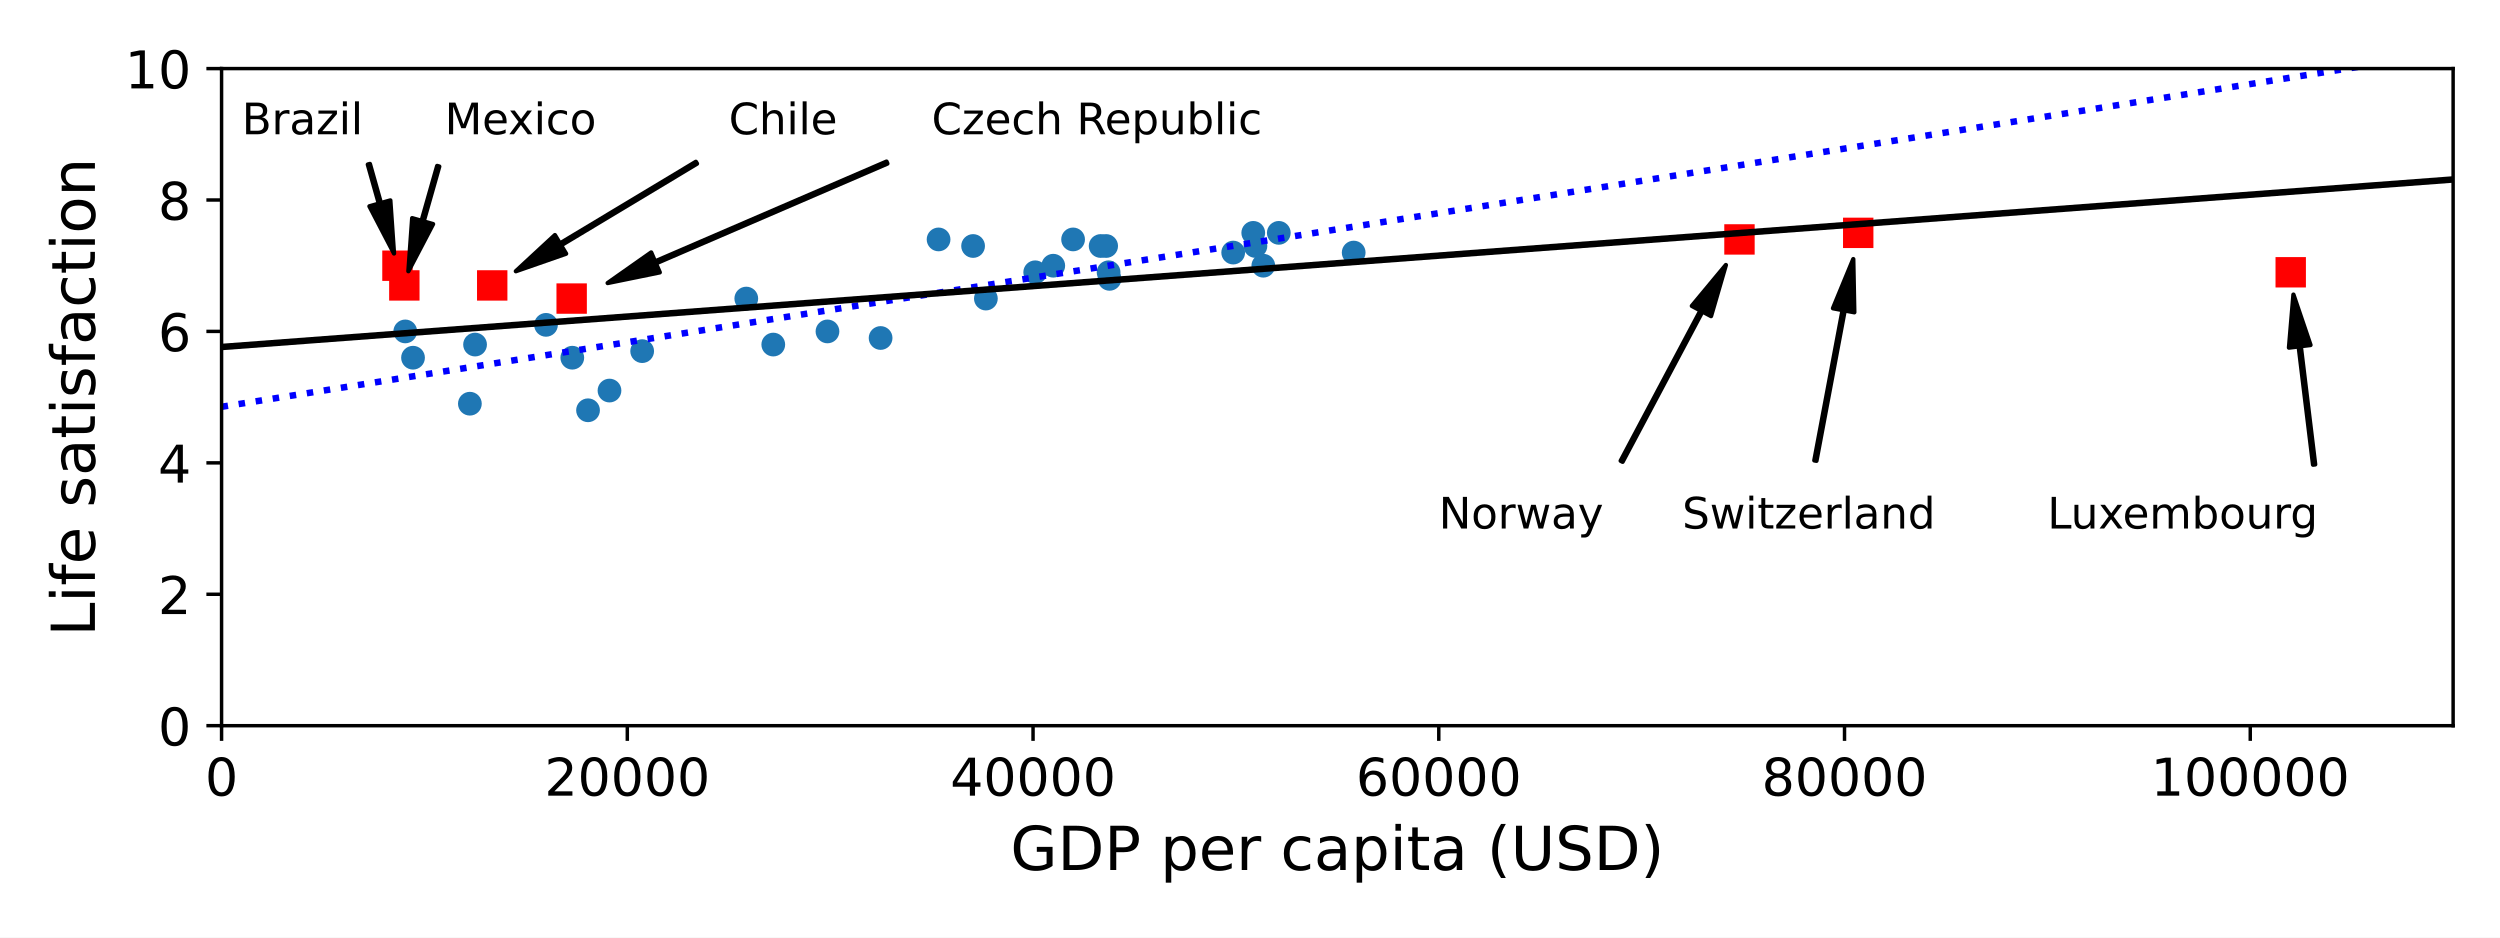
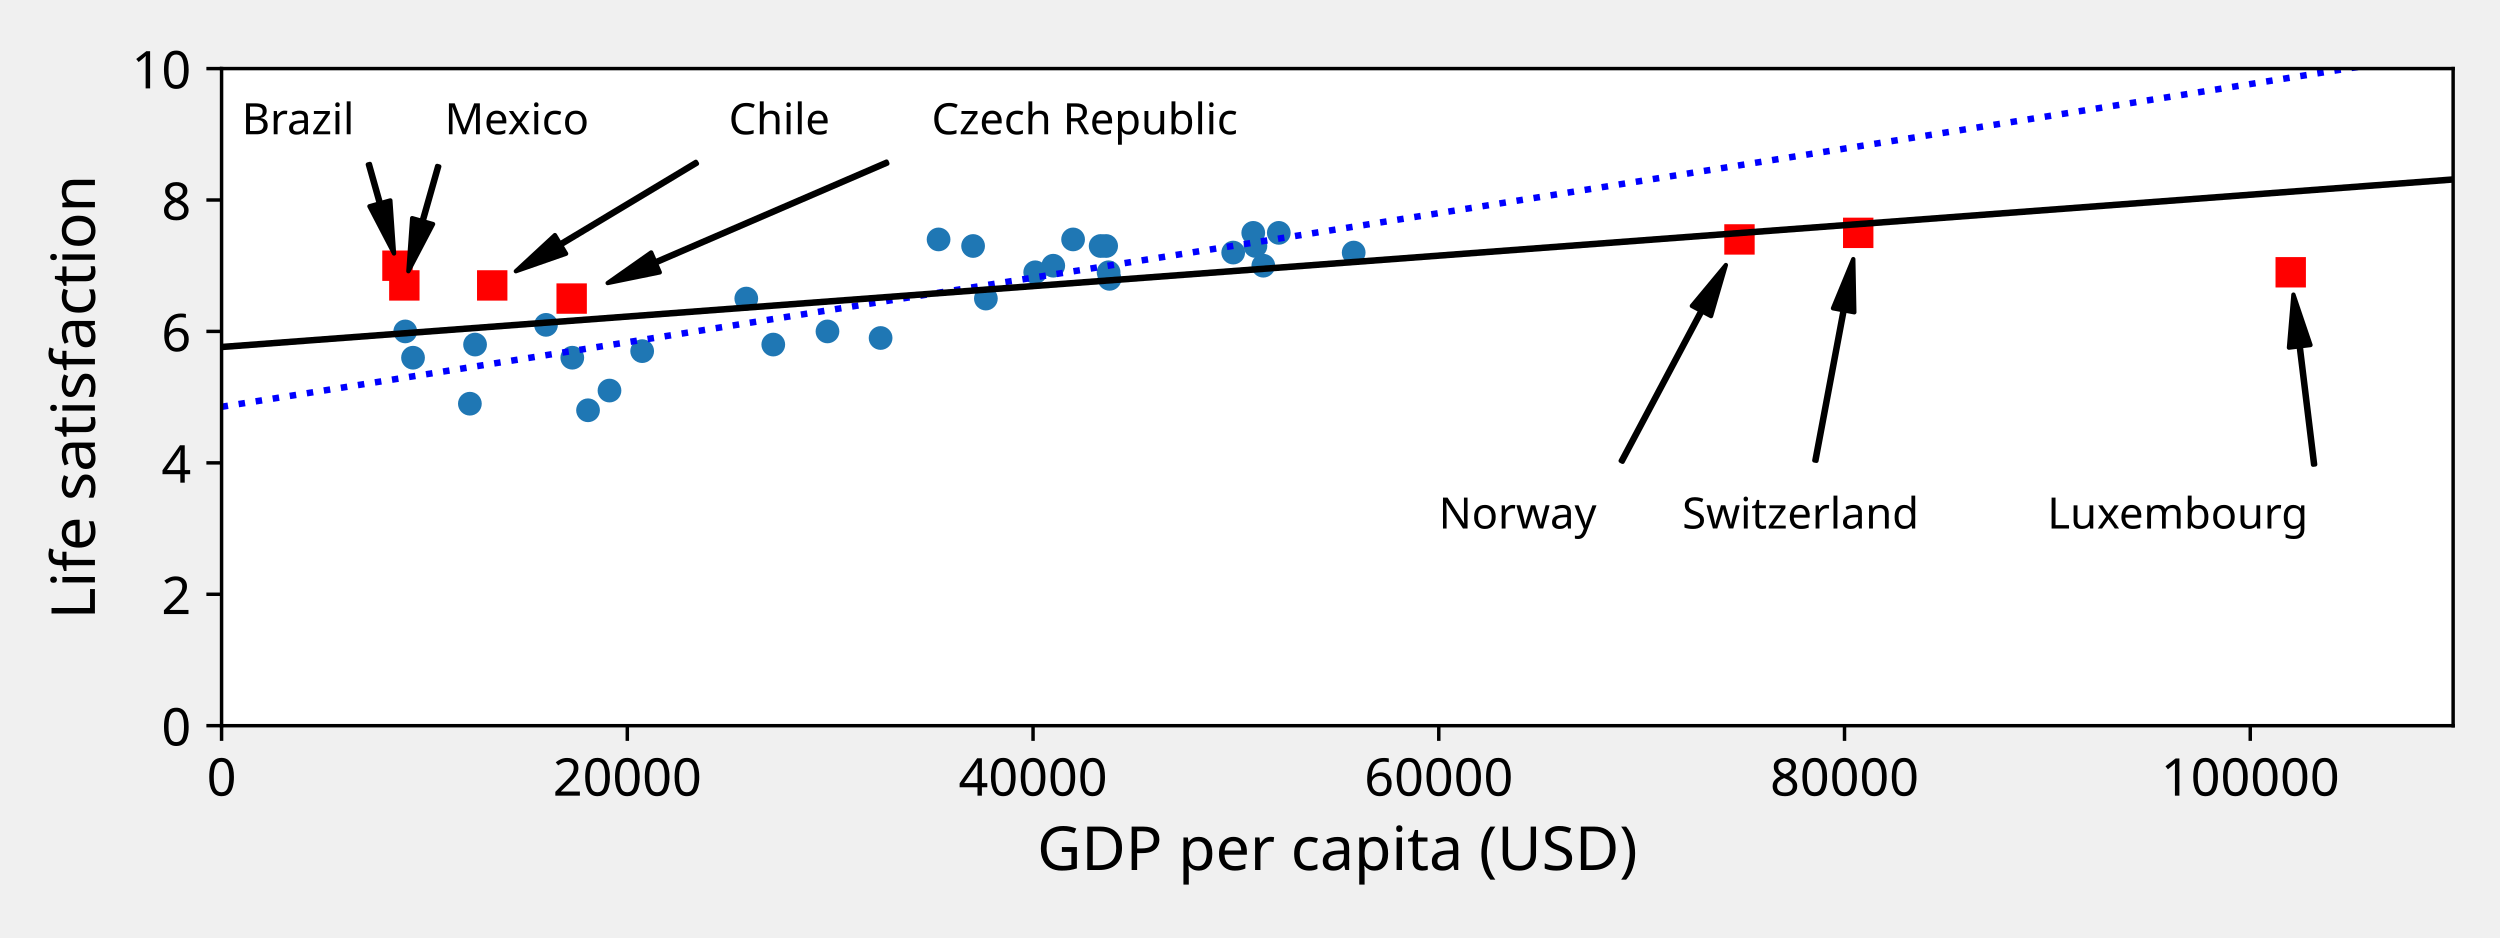
- <svg xmlns="http://www.w3.org/2000/svg" xmlns:xlink="http://www.w3.org/1999/xlink" height="216pt" version="1.1" viewBox="0 0 576 216" width="576pt">
+ <svg xmlns="http://www.w3.org/2000/svg" xmlns:xlink="http://www.w3.org/1999/xlink" width="576pt" height="216pt" viewBox="0 0 576 216" version="1.1">
  <defs>
-     <style type="text/css">
- *{stroke-linecap:butt;stroke-linejoin:round;}
-   </style>
+     <style type="text/css">*{stroke-linejoin: round; stroke-linecap: butt}</style>
  </defs>
  <g id="figure_1">
    <g id="patch_1">
-       <path d="M 0 216  L 576 216  L 576 0  L 0 0  z " style="fill:#ffffff;" />
+       <path d="M 0 216  L 576 216  L 576 0  L 0 0  L 0 216  z " style="fill: none" />
    </g>
    <g id="axes_1">
      <g id="patch_2">
-         <path d="M 51.05 167.2  L 565.2 167.2  L 565.2 15.8  L 51.05 15.8  z " style="fill:#ffffff;" />
+         <path d="M 51.05 167.2  L 565.2 167.2  L 565.2 15.8  L 51.05 15.8  z " style="fill: #ffffff" />
      </g>
      <g id="PathCollection_1">
        <defs>
-           <path d="M 0 2.236  C 0.593 2.236 1.162 2 1.581 1.581  C 2 1.162 2.236 0.593 2.236 0  C 2.236 -0.593 2 -1.162 1.581 -1.581  C 1.162 -2 0.593 -2.236 0 -2.236  C -0.593 -2.236 -1.162 -2 -1.581 -1.581  C -2 -1.162 -2.236 -0.593 -2.236 0  C -2.236 0.593 -2 1.162 -1.581 1.581  C -1.162 2 -0.593 2.236 0 2.236  z " id="mbd387d06a8" style="stroke:#1f77b4;" />
+           <path id="m532e49cb17" d="M 0 2.236  C 0.593 2.236 1.162 2 1.581 1.581  C 2 1.162 2.236 0.593 2.236 0  C 2.236 -0.593 2 -1.162 1.581 -1.581  C 1.162 -2 0.593 -2.236 0 -2.236  C -0.593 -2.236 -1.162 -2 -1.581 -1.581  C -2 -1.162 -2.236 -0.593 -2.236 0  C -2.236 0.593 -2 1.162 -1.581 1.581  C -1.162 2 -0.593 2.236 0 2.236  z " style="stroke: #1f77b4" />
        </defs>
-         <g clip-path="url(#pc7eea114a9)">
-           <use style="fill:#1f77b4;stroke:#1f77b4;" x="93.373" xlink:href="#mbd387d06a8" y="76.36" />
-           <use style="fill:#1f77b4;stroke:#1f77b4;" x="95.161" xlink:href="#mbd387d06a8" y="82.416" />
-           <use style="fill:#1f77b4;stroke:#1f77b4;" x="108.26" xlink:href="#mbd387d06a8" y="93.014" />
-           <use style="fill:#1f77b4;stroke:#1f77b4;" x="109.454" xlink:href="#mbd387d06a8" y="79.388" />
-           <use style="fill:#1f77b4;stroke:#1f77b4;" x="125.797" xlink:href="#mbd387d06a8" y="74.846" />
-           <use style="fill:#1f77b4;stroke:#1f77b4;" x="131.856" xlink:href="#mbd387d06a8" y="82.416" />
-           <use style="fill:#1f77b4;stroke:#1f77b4;" x="135.484" xlink:href="#mbd387d06a8" y="94.528" />
-           <use style="fill:#1f77b4;stroke:#1f77b4;" x="140.426" xlink:href="#mbd387d06a8" y="89.986" />
-           <use style="fill:#1f77b4;stroke:#1f77b4;" x="147.956" xlink:href="#mbd387d06a8" y="80.902" />
-           <use style="fill:#1f77b4;stroke:#1f77b4;" x="171.944" xlink:href="#mbd387d06a8" y="68.79" />
-           <use style="fill:#1f77b4;stroke:#1f77b4;" x="178.163" xlink:href="#mbd387d06a8" y="79.388" />
-           <use style="fill:#1f77b4;stroke:#1f77b4;" x="190.649" xlink:href="#mbd387d06a8" y="76.36" />
-           <use style="fill:#1f77b4;stroke:#1f77b4;" x="202.89" xlink:href="#mbd387d06a8" y="77.874" />
-           <use style="fill:#1f77b4;stroke:#1f77b4;" x="216.248" xlink:href="#mbd387d06a8" y="55.164" />
-           <use style="fill:#1f77b4;stroke:#1f77b4;" x="224.201" xlink:href="#mbd387d06a8" y="56.678" />
-           <use style="fill:#1f77b4;stroke:#1f77b4;" x="227.146" xlink:href="#mbd387d06a8" y="68.79" />
-           <use style="fill:#1f77b4;stroke:#1f77b4;" x="238.512" xlink:href="#mbd387d06a8" y="62.734" />
-           <use style="fill:#1f77b4;stroke:#1f77b4;" x="242.671" xlink:href="#mbd387d06a8" y="61.22" />
-           <use style="fill:#1f77b4;stroke:#1f77b4;" x="247.24" xlink:href="#mbd387d06a8" y="55.164" />
-           <use style="fill:#1f77b4;stroke:#1f77b4;" x="253.588" xlink:href="#mbd387d06a8" y="56.678" />
-           <use style="fill:#1f77b4;stroke:#1f77b4;" x="254.855" xlink:href="#mbd387d06a8" y="56.678" />
-           <use style="fill:#1f77b4;stroke:#1f77b4;" x="255.42" xlink:href="#mbd387d06a8" y="62.734" />
-           <use style="fill:#1f77b4;stroke:#1f77b4;" x="255.638" xlink:href="#mbd387d06a8" y="64.248" />
-           <use style="fill:#1f77b4;stroke:#1f77b4;" x="284.129" xlink:href="#mbd387d06a8" y="58.192" />
-           <use style="fill:#1f77b4;stroke:#1f77b4;" x="288.749" xlink:href="#mbd387d06a8" y="53.65" />
-           <use style="fill:#1f77b4;stroke:#1f77b4;" x="289.25" xlink:href="#mbd387d06a8" y="56.678" />
-           <use style="fill:#1f77b4;stroke:#1f77b4;" x="291.068" xlink:href="#mbd387d06a8" y="61.22" />
-           <use style="fill:#1f77b4;stroke:#1f77b4;" x="294.636" xlink:href="#mbd387d06a8" y="53.65" />
-           <use style="fill:#1f77b4;stroke:#1f77b4;" x="311.889" xlink:href="#mbd387d06a8" y="58.192" />
+         <g clip-path="url(#pfd36d6fbb0)">
+           <use xlink:href="#m532e49cb17" x="93.373" y="76.36" style="fill: #1f77b4; stroke: #1f77b4" />
+           <use xlink:href="#m532e49cb17" x="95.161" y="82.416" style="fill: #1f77b4; stroke: #1f77b4" />
+           <use xlink:href="#m532e49cb17" x="108.26" y="93.014" style="fill: #1f77b4; stroke: #1f77b4" />
+           <use xlink:href="#m532e49cb17" x="109.454" y="79.388" style="fill: #1f77b4; stroke: #1f77b4" />
+           <use xlink:href="#m532e49cb17" x="125.797" y="74.846" style="fill: #1f77b4; stroke: #1f77b4" />
+           <use xlink:href="#m532e49cb17" x="131.856" y="82.416" style="fill: #1f77b4; stroke: #1f77b4" />
+           <use xlink:href="#m532e49cb17" x="135.484" y="94.528" style="fill: #1f77b4; stroke: #1f77b4" />
+           <use xlink:href="#m532e49cb17" x="140.426" y="89.986" style="fill: #1f77b4; stroke: #1f77b4" />
+           <use xlink:href="#m532e49cb17" x="147.956" y="80.902" style="fill: #1f77b4; stroke: #1f77b4" />
+           <use xlink:href="#m532e49cb17" x="171.944" y="68.79" style="fill: #1f77b4; stroke: #1f77b4" />
+           <use xlink:href="#m532e49cb17" x="178.163" y="79.388" style="fill: #1f77b4; stroke: #1f77b4" />
+           <use xlink:href="#m532e49cb17" x="190.649" y="76.36" style="fill: #1f77b4; stroke: #1f77b4" />
+           <use xlink:href="#m532e49cb17" x="202.89" y="77.874" style="fill: #1f77b4; stroke: #1f77b4" />
+           <use xlink:href="#m532e49cb17" x="216.248" y="55.164" style="fill: #1f77b4; stroke: #1f77b4" />
+           <use xlink:href="#m532e49cb17" x="224.201" y="56.678" style="fill: #1f77b4; stroke: #1f77b4" />
+           <use xlink:href="#m532e49cb17" x="227.146" y="68.79" style="fill: #1f77b4; stroke: #1f77b4" />
+           <use xlink:href="#m532e49cb17" x="238.512" y="62.734" style="fill: #1f77b4; stroke: #1f77b4" />
+           <use xlink:href="#m532e49cb17" x="242.671" y="61.22" style="fill: #1f77b4; stroke: #1f77b4" />
+           <use xlink:href="#m532e49cb17" x="247.24" y="55.164" style="fill: #1f77b4; stroke: #1f77b4" />
+           <use xlink:href="#m532e49cb17" x="253.588" y="56.678" style="fill: #1f77b4; stroke: #1f77b4" />
+           <use xlink:href="#m532e49cb17" x="254.855" y="56.678" style="fill: #1f77b4; stroke: #1f77b4" />
+           <use xlink:href="#m532e49cb17" x="255.42" y="62.734" style="fill: #1f77b4; stroke: #1f77b4" />
+           <use xlink:href="#m532e49cb17" x="255.638" y="64.248" style="fill: #1f77b4; stroke: #1f77b4" />
+           <use xlink:href="#m532e49cb17" x="284.129" y="58.192" style="fill: #1f77b4; stroke: #1f77b4" />
+           <use xlink:href="#m532e49cb17" x="288.749" y="53.65" style="fill: #1f77b4; stroke: #1f77b4" />
+           <use xlink:href="#m532e49cb17" x="289.25" y="56.678" style="fill: #1f77b4; stroke: #1f77b4" />
+           <use xlink:href="#m532e49cb17" x="291.068" y="61.22" style="fill: #1f77b4; stroke: #1f77b4" />
+           <use xlink:href="#m532e49cb17" x="294.636" y="53.65" style="fill: #1f77b4; stroke: #1f77b4" />
+           <use xlink:href="#m532e49cb17" x="311.889" y="58.192" style="fill: #1f77b4; stroke: #1f77b4" />
        </g>
      </g>
      <g id="matplotlib.axis_1">
        <g id="xtick_1">
          <g id="line2d_1">
            <defs>
-               <path d="M 0 0  L 0 3.5  " id="m017d81995f" style="stroke:#000000;stroke-width:0.8;" />
+               <path id="mf20a774e8c" d="M 0 0  L 0 3.5  " style="stroke: #000000; stroke-width: 0.8" />
            </defs>
            <g>
-               <use style="stroke:#000000;stroke-width:0.8;" x="51.05" xlink:href="#m017d81995f" y="167.2" />
+               <use xlink:href="#mf20a774e8c" x="51.05" y="167.2" style="stroke: #000000; stroke-width: 0.8" />
            </g>
          </g>
          <g id="text_1">
-             <text style="font-family:DejaVu Sans;font-size:12px;font-style:normal;font-weight:normal;text-anchor:middle;" transform="rotate(-0, 51.05, 183.3181)" x="51.05" y="183.318">0</text>
+             <text style="font: 12px 'sans-serif'; text-anchor: middle" x="51.05" y="183.318" transform="rotate(-0, 51.05, 183.3181)">0</text>
          </g>
        </g>
        <g id="xtick_2">
          <g id="line2d_2">
            <g>
-               <use style="stroke:#000000;stroke-width:0.8;" x="144.532" xlink:href="#m017d81995f" y="167.2" />
+               <use xlink:href="#mf20a774e8c" x="144.532" y="167.2" style="stroke: #000000; stroke-width: 0.8" />
            </g>
          </g>
          <g id="text_2">
-             <text style="font-family:DejaVu Sans;font-size:12px;font-style:normal;font-weight:normal;text-anchor:middle;" transform="rotate(-0, 144.5318, 183.3181)" x="144.532" y="183.318">20000</text>
+             <text style="font: 12px 'sans-serif'; text-anchor: middle" x="144.532" y="183.318" transform="rotate(-0, 144.5318, 183.3181)">20000</text>
          </g>
        </g>
        <g id="xtick_3">
          <g id="line2d_3">
            <g>
-               <use style="stroke:#000000;stroke-width:0.8;" x="238.014" xlink:href="#m017d81995f" y="167.2" />
+               <use xlink:href="#mf20a774e8c" x="238.014" y="167.2" style="stroke: #000000; stroke-width: 0.8" />
            </g>
          </g>
          <g id="text_3">
-             <text style="font-family:DejaVu Sans;font-size:12px;font-style:normal;font-weight:normal;text-anchor:middle;" transform="rotate(-0, 238.0136, 183.3181)" x="238.014" y="183.318">40000</text>
+             <text style="font: 12px 'sans-serif'; text-anchor: middle" x="238.014" y="183.318" transform="rotate(-0, 238.0136, 183.3181)">40000</text>
          </g>
        </g>
        <g id="xtick_4">
          <g id="line2d_4">
            <g>
-               <use style="stroke:#000000;stroke-width:0.8;" x="331.495" xlink:href="#m017d81995f" y="167.2" />
+               <use xlink:href="#mf20a774e8c" x="331.495" y="167.2" style="stroke: #000000; stroke-width: 0.8" />
            </g>
          </g>
          <g id="text_4">
-             <text style="font-family:DejaVu Sans;font-size:12px;font-style:normal;font-weight:normal;text-anchor:middle;" transform="rotate(-0, 331.4955, 183.3181)" x="331.495" y="183.318">60000</text>
+             <text style="font: 12px 'sans-serif'; text-anchor: middle" x="331.495" y="183.318" transform="rotate(-0, 331.4955, 183.3181)">60000</text>
          </g>
        </g>
        <g id="xtick_5">
          <g id="line2d_5">
            <g>
-               <use style="stroke:#000000;stroke-width:0.8;" x="424.977" xlink:href="#m017d81995f" y="167.2" />
+               <use xlink:href="#mf20a774e8c" x="424.977" y="167.2" style="stroke: #000000; stroke-width: 0.8" />
            </g>
          </g>
          <g id="text_5">
-             <text style="font-family:DejaVu Sans;font-size:12px;font-style:normal;font-weight:normal;text-anchor:middle;" transform="rotate(-0, 424.9773, 183.3181)" x="424.977" y="183.318">80000</text>
+             <text style="font: 12px 'sans-serif'; text-anchor: middle" x="424.977" y="183.318" transform="rotate(-0, 424.9773, 183.3181)">80000</text>
          </g>
        </g>
        <g id="xtick_6">
          <g id="line2d_6">
            <g>
-               <use style="stroke:#000000;stroke-width:0.8;" x="518.459" xlink:href="#m017d81995f" y="167.2" />
+               <use xlink:href="#mf20a774e8c" x="518.459" y="167.2" style="stroke: #000000; stroke-width: 0.8" />
            </g>
          </g>
          <g id="text_6">
-             <text style="font-family:DejaVu Sans;font-size:12px;font-style:normal;font-weight:normal;text-anchor:middle;" transform="rotate(-0, 518.4591, 183.3181)" x="518.459" y="183.318">100000</text>
+             <text style="font: 12px 'sans-serif'; text-anchor: middle" x="518.459" y="183.318" transform="rotate(-0, 518.4591, 183.3181)">100000</text>
          </g>
        </g>
        <g id="text_7">
-           <text style="font-family:DejaVu Sans;font-size:14px;font-style:normal;font-weight:normal;text-anchor:middle;" transform="rotate(-0, 308.125, 200.4516)" x="308.125" y="200.452">GDP per capita (USD)</text>
+           <text style="font: 14px 'sans-serif'; text-anchor: middle" x="308.125" y="200.452" transform="rotate(-0, 308.125, 200.4516)">GDP per capita (USD)</text>
        </g>
      </g>
      <g id="matplotlib.axis_2">
        <g id="ytick_1">
          <g id="line2d_7">
            <defs>
-               <path d="M 0 0  L -3.5 0  " id="m59715a1619" style="stroke:#000000;stroke-width:0.8;" />
+               <path id="m3e99fe314e" d="M 0 0  L -3.5 0  " style="stroke: #000000; stroke-width: 0.8" />
            </defs>
            <g>
-               <use style="stroke:#000000;stroke-width:0.8;" x="51.05" xlink:href="#m59715a1619" y="167.2" />
+               <use xlink:href="#m3e99fe314e" x="51.05" y="167.2" style="stroke: #000000; stroke-width: 0.8" />
            </g>
          </g>
          <g id="text_8">
-             <text style="font-family:DejaVu Sans;font-size:12px;font-style:normal;font-weight:normal;text-anchor:end;" transform="rotate(-0, 44.05, 171.7591)" x="44.05" y="171.759">0</text>
+             <text style="font: 12px 'sans-serif'; text-anchor: end" x="44.05" y="171.759" transform="rotate(-0, 44.05, 171.7591)">0</text>
          </g>
        </g>
        <g id="ytick_2">
          <g id="line2d_8">
            <g>
-               <use style="stroke:#000000;stroke-width:0.8;" x="51.05" xlink:href="#m59715a1619" y="136.92" />
+               <use xlink:href="#m3e99fe314e" x="51.05" y="136.92" style="stroke: #000000; stroke-width: 0.8" />
            </g>
          </g>
          <g id="text_9">
-             <text style="font-family:DejaVu Sans;font-size:12px;font-style:normal;font-weight:normal;text-anchor:end;" transform="rotate(-0, 44.05, 141.4791)" x="44.05" y="141.479">2</text>
+             <text style="font: 12px 'sans-serif'; text-anchor: end" x="44.05" y="141.479" transform="rotate(-0, 44.05, 141.4791)">2</text>
          </g>
        </g>
        <g id="ytick_3">
          <g id="line2d_9">
            <g>
-               <use style="stroke:#000000;stroke-width:0.8;" x="51.05" xlink:href="#m59715a1619" y="106.64" />
+               <use xlink:href="#m3e99fe314e" x="51.05" y="106.64" style="stroke: #000000; stroke-width: 0.8" />
            </g>
          </g>
          <g id="text_10">
-             <text style="font-family:DejaVu Sans;font-size:12px;font-style:normal;font-weight:normal;text-anchor:end;" transform="rotate(-0, 44.05, 111.1991)" x="44.05" y="111.199">4</text>
+             <text style="font: 12px 'sans-serif'; text-anchor: end" x="44.05" y="111.199" transform="rotate(-0, 44.05, 111.1991)">4</text>
          </g>
        </g>
        <g id="ytick_4">
          <g id="line2d_10">
            <g>
-               <use style="stroke:#000000;stroke-width:0.8;" x="51.05" xlink:href="#m59715a1619" y="76.36" />
+               <use xlink:href="#m3e99fe314e" x="51.05" y="76.36" style="stroke: #000000; stroke-width: 0.8" />
            </g>
          </g>
          <g id="text_11">
-             <text style="font-family:DejaVu Sans;font-size:12px;font-style:normal;font-weight:normal;text-anchor:end;" transform="rotate(-0, 44.05, 80.91906)" x="44.05" y="80.919">6</text>
+             <text style="font: 12px 'sans-serif'; text-anchor: end" x="44.05" y="80.919" transform="rotate(-0, 44.05, 80.91906)">6</text>
          </g>
        </g>
        <g id="ytick_5">
          <g id="line2d_11">
            <g>
-               <use style="stroke:#000000;stroke-width:0.8;" x="51.05" xlink:href="#m59715a1619" y="46.08" />
+               <use xlink:href="#m3e99fe314e" x="51.05" y="46.08" style="stroke: #000000; stroke-width: 0.8" />
            </g>
          </g>
          <g id="text_12">
-             <text style="font-family:DejaVu Sans;font-size:12px;font-style:normal;font-weight:normal;text-anchor:end;" transform="rotate(-0, 44.05, 50.63906)" x="44.05" y="50.639">8</text>
+             <text style="font: 12px 'sans-serif'; text-anchor: end" x="44.05" y="50.639" transform="rotate(-0, 44.05, 50.63906)">8</text>
          </g>
        </g>
        <g id="ytick_6">
          <g id="line2d_12">
            <g>
-               <use style="stroke:#000000;stroke-width:0.8;" x="51.05" xlink:href="#m59715a1619" y="15.8" />
+               <use xlink:href="#m3e99fe314e" x="51.05" y="15.8" style="stroke: #000000; stroke-width: 0.8" />
            </g>
          </g>
          <g id="text_13">
-             <text style="font-family:DejaVu Sans;font-size:12px;font-style:normal;font-weight:normal;text-anchor:end;" transform="rotate(-0, 44.05, 20.35906)" x="44.05" y="20.359">10</text>
+             <text style="font: 12px 'sans-serif'; text-anchor: end" x="44.05" y="20.359" transform="rotate(-0, 44.05, 20.35906)">10</text>
          </g>
        </g>
        <g id="text_14">
-           <text style="font-family:DejaVu Sans;font-size:14px;font-style:normal;font-weight:normal;text-anchor:middle;" transform="rotate(-90, 21.86844, 91.5)" x="21.868" y="91.5">Life satisfaction</text>
+           <text style="font: 14px 'sans-serif'; text-anchor: middle" x="21.868" y="91.5" transform="rotate(-90, 21.86844, 91.5)">Life satisfaction</text>
        </g>
      </g>
      <g id="line2d_13">
        <defs>
-           <path d="M -3 3  L 3 3  L 3 -3  L -3 -3  z " id="m757c6ef71b" style="stroke:#ff0000;stroke-linejoin:miter;" />
+           <path id="m3cf9232637" d="M -3 3  L 3 3  L 3 -3  L -3 -3  z " style="stroke: #ff0000; stroke-linejoin: miter" />
        </defs>
-         <g clip-path="url(#pc7eea114a9)">
-           <use style="fill:#ff0000;stroke:#ff0000;stroke-linejoin:miter;" x="91.574" xlink:href="#m757c6ef71b" y="61.22" />
+         <g clip-path="url(#pfd36d6fbb0)">
+           <use xlink:href="#m3cf9232637" x="91.574" y="61.22" style="fill: #ff0000; stroke: #ff0000; stroke-linejoin: miter" />
        </g>
      </g>
      <g id="line2d_14">
-         <g clip-path="url(#pc7eea114a9)">
-           <use style="fill:#ff0000;stroke:#ff0000;stroke-linejoin:miter;" x="93.16" xlink:href="#m757c6ef71b" y="65.762" />
+         <g clip-path="url(#pfd36d6fbb0)">
+           <use xlink:href="#m3cf9232637" x="93.16" y="65.762" style="fill: #ff0000; stroke: #ff0000; stroke-linejoin: miter" />
        </g>
      </g>
      <g id="line2d_15">
-         <g clip-path="url(#pc7eea114a9)">
-           <use style="fill:#ff0000;stroke:#ff0000;stroke-linejoin:miter;" x="113.407" xlink:href="#m757c6ef71b" y="65.762" />
+         <g clip-path="url(#pfd36d6fbb0)">
+           <use xlink:href="#m3cf9232637" x="113.407" y="65.762" style="fill: #ff0000; stroke: #ff0000; stroke-linejoin: miter" />
        </g>
      </g>
      <g id="line2d_16">
-         <g clip-path="url(#pc7eea114a9)">
-           <use style="fill:#ff0000;stroke:#ff0000;stroke-linejoin:miter;" x="131.71" xlink:href="#m757c6ef71b" y="68.79" />
+         <g clip-path="url(#pfd36d6fbb0)">
+           <use xlink:href="#m3cf9232637" x="131.71" y="68.79" style="fill: #ff0000; stroke: #ff0000; stroke-linejoin: miter" />
        </g>
      </g>
      <g id="line2d_17">
-         <g clip-path="url(#pc7eea114a9)">
-           <use style="fill:#ff0000;stroke:#ff0000;stroke-linejoin:miter;" x="400.775" xlink:href="#m757c6ef71b" y="55.164" />
+         <g clip-path="url(#pfd36d6fbb0)">
+           <use xlink:href="#m3cf9232637" x="400.775" y="55.164" style="fill: #ff0000; stroke: #ff0000; stroke-linejoin: miter" />
        </g>
      </g>
      <g id="line2d_18">
-         <g clip-path="url(#pc7eea114a9)">
-           <use style="fill:#ff0000;stroke:#ff0000;stroke-linejoin:miter;" x="428.134" xlink:href="#m757c6ef71b" y="53.65" />
+         <g clip-path="url(#pfd36d6fbb0)">
+           <use xlink:href="#m3cf9232637" x="428.134" y="53.65" style="fill: #ff0000; stroke: #ff0000; stroke-linejoin: miter" />
        </g>
      </g>
      <g id="line2d_19">
-         <g clip-path="url(#pc7eea114a9)">
-           <use style="fill:#ff0000;stroke:#ff0000;stroke-linejoin:miter;" x="527.78" xlink:href="#m757c6ef71b" y="62.734" />
+         <g clip-path="url(#pfd36d6fbb0)">
+           <use xlink:href="#m3cf9232637" x="527.78" y="62.734" style="fill: #ff0000; stroke: #ff0000; stroke-linejoin: miter" />
        </g>
      </g>
      <g id="line2d_20">
-         <path clip-path="url(#pc7eea114a9)" d="M 51.05 93.725  L 565.2 11.928  L 565.2 11.928  " style="fill:none;stroke:#0000ff;stroke-dasharray:1.5,2.475;stroke-dashoffset:0;stroke-width:1.5;" />
+         <path d="M 51.05 93.725  L 565.2 11.928  L 565.2 11.928  " clip-path="url(#pfd36d6fbb0)" style="fill: none; stroke-dasharray: 1.5,2.475; stroke-dashoffset: 0; stroke: #0000ff; stroke-width: 1.5" />
      </g>
      <g id="line2d_21">
-         <path clip-path="url(#pc7eea114a9)" d="M 51.05 79.948  L 565.2 41.348  L 565.2 41.348  " style="fill:none;stroke:#000000;stroke-linecap:square;stroke-width:1.5;" />
+         <path d="M 51.05 79.948  L 565.2 41.348  L 565.2 41.348  " clip-path="url(#pfd36d6fbb0)" style="fill: none; stroke: #000000; stroke-width: 1.5; stroke-linecap: square" />
      </g>
      <g id="patch_3">
-         <path d="M 51.05 167.2  L 51.05 15.8  " style="fill:none;stroke:#000000;stroke-linecap:square;stroke-linejoin:miter;stroke-width:0.8;" />
+         <path d="M 51.05 167.2  L 51.05 15.8  " style="fill: none; stroke: #000000; stroke-width: 0.8; stroke-linejoin: miter; stroke-linecap: square" />
      </g>
      <g id="patch_4">
-         <path d="M 565.2 167.2  L 565.2 15.8  " style="fill:none;stroke:#000000;stroke-linecap:square;stroke-linejoin:miter;stroke-width:0.8;" />
+         <path d="M 565.2 167.2  L 565.2 15.8  " style="fill: none; stroke: #000000; stroke-width: 0.8; stroke-linejoin: miter; stroke-linecap: square" />
      </g>
      <g id="patch_5">
-         <path d="M 51.05 167.2  L 565.2 167.2  " style="fill:none;stroke:#000000;stroke-linecap:square;stroke-linejoin:miter;stroke-width:0.8;" />
+         <path d="M 51.05 167.2  L 565.2 167.2  " style="fill: none; stroke: #000000; stroke-width: 0.8; stroke-linejoin: miter; stroke-linecap: square" />
      </g>
      <g id="patch_6">
-         <path d="M 51.05 15.8  L 565.2 15.8  " style="fill:none;stroke:#000000;stroke-linecap:square;stroke-linejoin:miter;stroke-width:0.8;" />
+         <path d="M 51.05 15.8  L 565.2 15.8  " style="fill: none; stroke: #000000; stroke-width: 0.8; stroke-linejoin: miter; stroke-linecap: square" />
      </g>
      <g id="patch_7">
-         <path d="M 85.227 37.77  Q 86.497 42.277 87.767 46.785  L 89.933 46.174  Q 90.357 52.289 90.781 58.403  Q 87.95 52.967 85.12 47.53  L 87.286 46.92  Q 86.016 42.413 84.746 37.905  L 85.227 37.77  z " style="stroke:#000000;stroke-linecap:round;" />
+         <path d="M 85.227 37.77  Q 86.497 42.277 87.767 46.785  L 89.933 46.174  Q 90.357 52.289 90.781 58.403  Q 87.95 52.967 85.12 47.53  L 87.286 46.92  Q 86.016 42.413 84.746 37.905  L 85.227 37.77  z " style="stroke: #000000; stroke-linecap: round" />
      </g>
      <g id="text_15">
-         <text style="font-family:DejaVu Sans;font-size:10px;font-style:normal;font-weight:normal;text-anchor:start;" transform="rotate(-0, 55.72409, 30.94)" x="55.724" y="30.94">Brazil</text>
+         <text style="font: 10px 'sans-serif'; text-anchor: start" x="55.724" y="30.94" transform="rotate(-0, 55.72409, 30.94)">Brazil</text>
      </g>
      <g id="patch_8">
-         <path d="M 101.205 38.366  Q 99.409 44.69 97.612 51.013  L 99.776 51.628  Q 96.933 57.057 94.091 62.487  Q 94.529 56.374 94.966 50.261  L 97.131 50.876  Q 98.928 44.553 100.725 38.23  L 101.205 38.366  z " style="stroke:#000000;stroke-linecap:round;" />
+         <path d="M 101.205 38.366  Q 99.409 44.69 97.612 51.013  L 99.776 51.628  Q 96.933 57.057 94.091 62.487  Q 94.529 56.374 94.966 50.261  L 97.131 50.876  Q 98.928 44.553 100.725 38.23  L 101.205 38.366  z " style="stroke: #000000; stroke-linecap: round" />
      </g>
      <g id="text_16">
-         <text style="font-family:DejaVu Sans;font-size:10px;font-style:normal;font-weight:normal;text-anchor:start;" transform="rotate(-0, 102.465, 30.94)" x="102.465" y="30.94">Mexico</text>
+         <text style="font: 10px 'sans-serif'; text-anchor: start" x="102.465" y="30.94" transform="rotate(-0, 102.465, 30.94)">Mexico</text>
      </g>
      <g id="patch_9">
-         <path d="M 160.582 37.71  Q 144.925 47.117 129.268 56.524  L 130.427 58.452  Q 124.64 60.471 118.854 62.489  Q 123.353 58.328 127.852 54.166  L 129.011 56.095  Q 144.667 46.688 160.324 37.281  L 160.582 37.71  z " style="stroke:#000000;stroke-linecap:round;" />
+         <path d="M 160.582 37.71  Q 144.925 47.117 129.268 56.524  L 130.427 58.452  Q 124.64 60.471 118.854 62.489  Q 123.353 58.328 127.852 54.166  L 129.011 56.095  Q 144.667 46.688 160.324 37.281  L 160.582 37.71  z " style="stroke: #000000; stroke-linecap: round" />
      </g>
      <g id="text_17">
-         <text style="font-family:DejaVu Sans;font-size:10px;font-style:normal;font-weight:normal;text-anchor:start;" transform="rotate(-0, 167.9023, 30.94)" x="167.902" y="30.94">Chile</text>
+         <text style="font: 10px 'sans-serif'; text-anchor: start" x="167.902" y="30.94" transform="rotate(-0, 167.9023, 30.94)">Chile</text>
      </g>
      <g id="patch_10">
-         <path d="M 204.449 37.689  Q 177.785 49.19 151.121 60.69  L 152.012 62.756  Q 146.009 63.984 140.006 65.212  Q 145.019 61.689 150.032 58.165  L 150.923 60.231  Q 177.587 48.73 204.251 37.23  L 204.449 37.689  z " style="stroke:#000000;stroke-linecap:round;" />
+         <path d="M 204.449 37.689  Q 177.785 49.19 151.121 60.69  L 152.012 62.756  Q 146.009 63.984 140.006 65.212  Q 145.019 61.689 150.032 58.165  L 150.923 60.231  Q 177.587 48.73 204.251 37.23  L 204.449 37.689  z " style="stroke: #000000; stroke-linecap: round" />
      </g>
      <g id="text_18">
-         <text style="font-family:DejaVu Sans;font-size:10px;font-style:normal;font-weight:normal;text-anchor:start;" transform="rotate(-0, 214.6432, 30.94)" x="214.643" y="30.94">Czech Republic</text>
+         <text style="font: 10px 'sans-serif'; text-anchor: start" x="214.643" y="30.94" transform="rotate(-0, 214.6432, 30.94)">Czech Republic</text>
      </g>
      <g id="patch_11">
-         <path d="M 373.405 106.166  Q 382.599 88.854 391.794 71.542  L 389.807 70.487  Q 393.724 65.776 397.642 61.064  Q 395.932 66.948 394.223 72.832  L 392.235 71.777  Q 383.041 89.089 373.847 106.401  L 373.405 106.166  z " style="stroke:#000000;stroke-linecap:round;" />
+         <path d="M 373.405 106.166  Q 382.599 88.854 391.794 71.542  L 389.807 70.487  Q 393.724 65.776 397.642 61.064  Q 395.932 66.948 394.223 72.832  L 392.235 71.777  Q 383.041 89.089 373.847 106.401  L 373.405 106.166  z " style="stroke: #000000; stroke-linecap: round" />
      </g>
      <g id="text_19">
-         <text style="font-family:DejaVu Sans;font-size:10px;font-style:normal;font-weight:normal;text-anchor:start;" transform="rotate(-0, 331.4955, 121.78)" x="331.495" y="121.78">Norway</text>
+         <text style="font: 10px 'sans-serif'; text-anchor: start" x="331.495" y="121.78" transform="rotate(-0, 331.4955, 121.78)">Norway</text>
      </g>
      <g id="patch_12">
-         <path d="M 418.018 106.081  Q 421.276 88.763 424.533 71.445  L 422.321 71.029  Q 424.659 65.365 426.996 59.7  Q 427.115 65.827 427.235 71.953  L 425.024 71.538  Q 421.767 88.856 418.51 106.174  L 418.018 106.081  z " style="stroke:#000000;stroke-linecap:round;" />
+         <path d="M 418.018 106.081  Q 421.276 88.763 424.533 71.445  L 422.321 71.029  Q 424.659 65.365 426.996 59.7  Q 427.115 65.827 427.235 71.953  L 425.024 71.538  Q 421.767 88.856 418.51 106.174  L 418.018 106.081  z " style="stroke: #000000; stroke-linecap: round" />
      </g>
      <g id="text_20">
-         <text style="font-family:DejaVu Sans;font-size:10px;font-style:normal;font-weight:normal;text-anchor:start;" transform="rotate(-0, 387.5845, 121.78)" x="387.585" y="121.78">Switzerland</text>
+         <text style="font: 10px 'sans-serif'; text-anchor: start" x="387.585" y="121.78" transform="rotate(-0, 387.5845, 121.78)">Switzerland</text>
      </g>
      <g id="patch_13">
-         <path d="M 532.924 107.066  Q 531.266 93.446 529.608 79.826  L 527.375 80.098  Q 527.89 73.989 528.406 67.88  Q 530.372 73.687 532.338 79.494  L 530.104 79.765  Q 531.762 93.385 533.42 107.005  L 532.924 107.066  z " style="stroke:#000000;stroke-linecap:round;" />
+         <path d="M 532.924 107.066  Q 531.266 93.446 529.608 79.826  L 527.375 80.098  Q 527.89 73.989 528.406 67.88  Q 530.372 73.687 532.338 79.494  L 530.104 79.765  Q 531.762 93.385 533.42 107.005  L 532.924 107.066  z " style="stroke: #000000; stroke-linecap: round" />
      </g>
      <g id="text_21">
-         <text style="font-family:DejaVu Sans;font-size:10px;font-style:normal;font-weight:normal;text-anchor:start;" transform="rotate(-0, 471.7182, 121.78)" x="471.718" y="121.78">Luxembourg</text>
+         <text style="font: 10px 'sans-serif'; text-anchor: start" x="471.718" y="121.78" transform="rotate(-0, 471.7182, 121.78)">Luxembourg</text>
      </g>
    </g>
  </g>
  <defs>
-     <clipPath id="pc7eea114a9">
-       <rect height="151.4" width="514.15" x="51.05" y="15.8" />
+     <clipPath id="pfd36d6fbb0">
+       <rect x="51.05" y="15.8" width="514.15" height="151.4" />
    </clipPath>
  </defs>
</svg>
